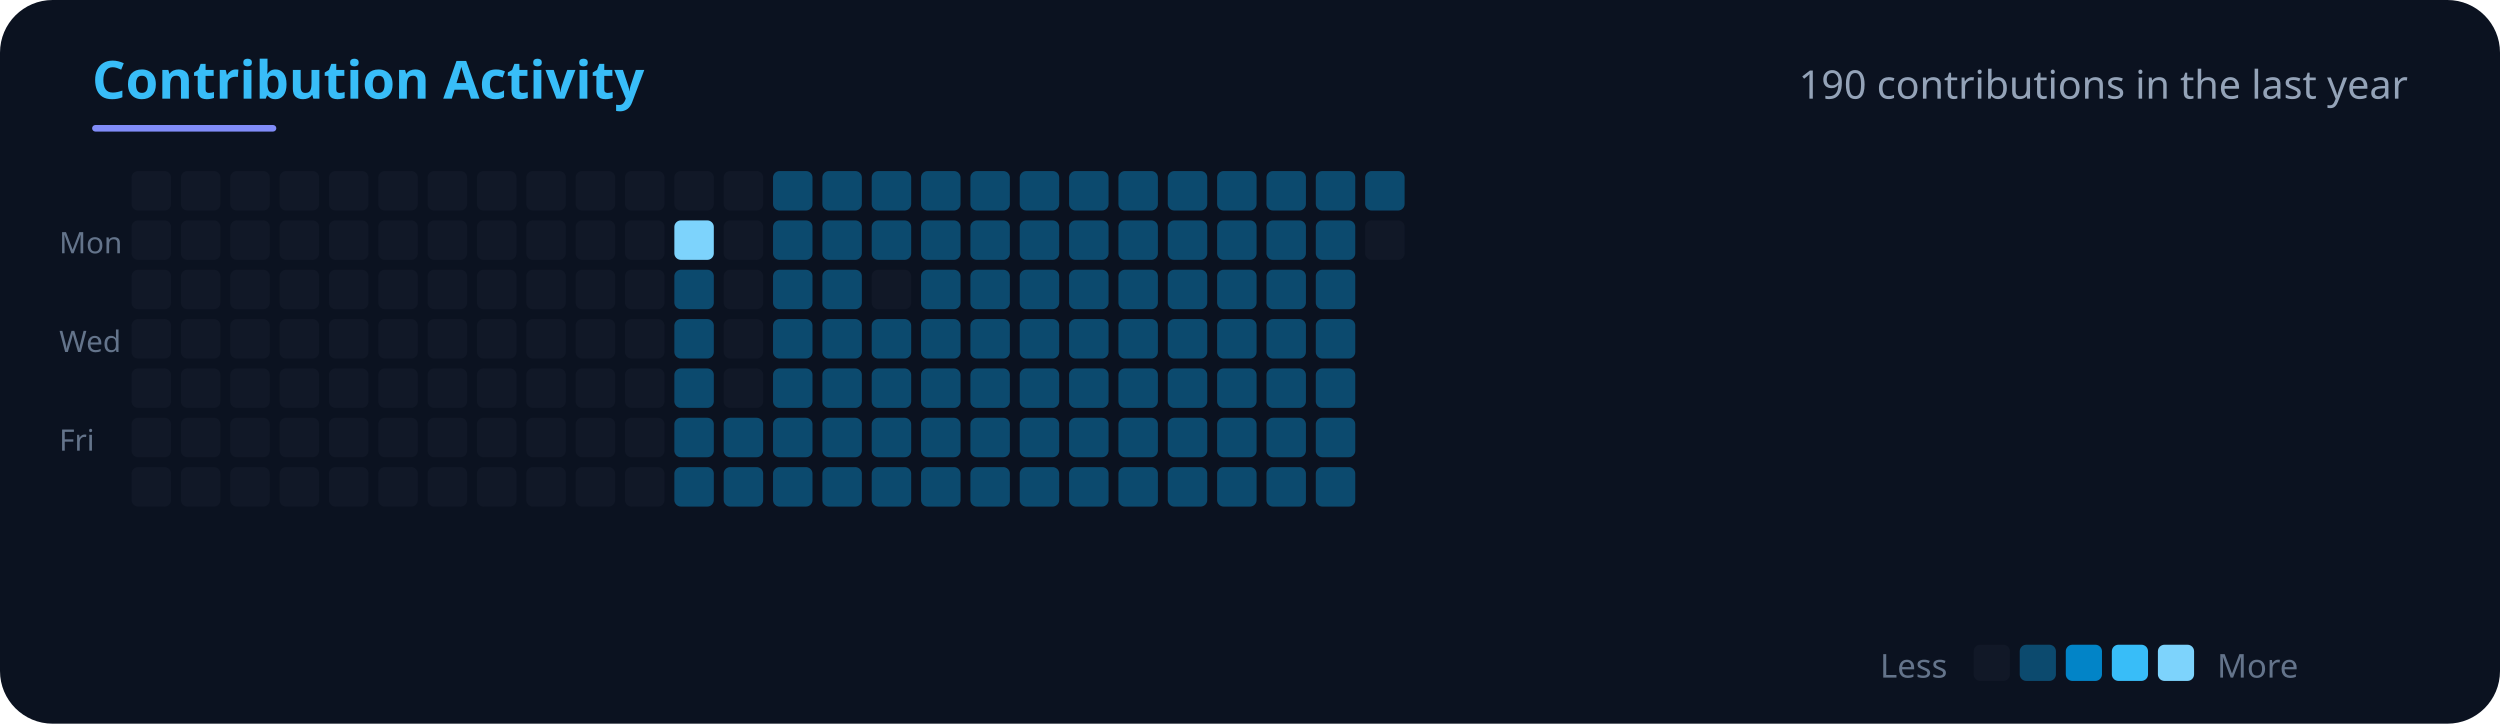
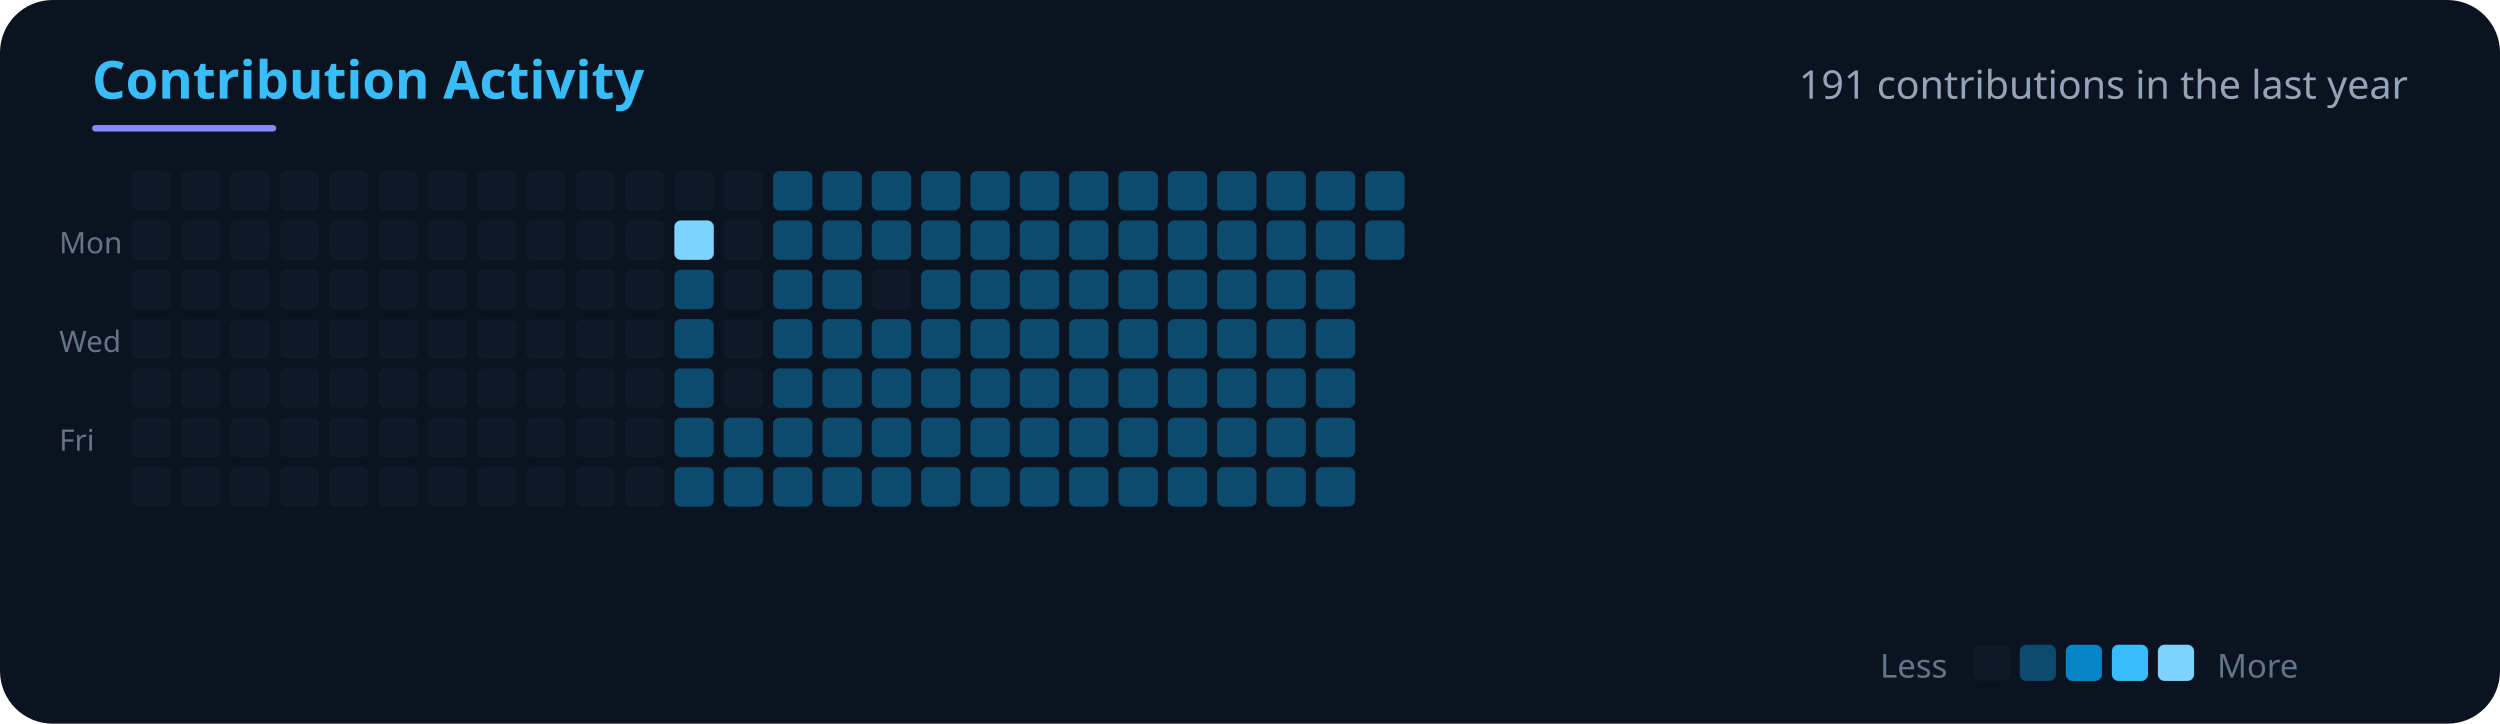
<svg xmlns="http://www.w3.org/2000/svg" width="760" height="220" viewBox="0 0 760 220" role="img">
  <rect width="100%" height="100%" rx="16" fill="#0B1220" />
  <text x="28" y="30" fill="#38BDF8" font-family="Segoe UI, Ubuntu, sans-serif" font-size="16" font-weight="700">Contribution Activity</text>
-   <text x="732" y="30" text-anchor="end" fill="#94A3B8" font-family="Segoe UI, Ubuntu, sans-serif" font-size="12">190 contributions in the last year</text>
+   <text x="732" y="30" text-anchor="end" fill="#94A3B8" font-family="Segoe UI, Ubuntu, sans-serif" font-size="12">191 contributions in the last year</text>
  <rect x="28" y="38" width="56" height="2" rx="1" fill="#818CF8" />
  <text x="18" y="77" fill="#64748B" font-family="Segoe UI, Ubuntu, sans-serif" font-size="9">Mon</text>
  <text x="18" y="107" fill="#64748B" font-family="Segoe UI, Ubuntu, sans-serif" font-size="9">Wed</text>
  <text x="18" y="137" fill="#64748B" font-family="Segoe UI, Ubuntu, sans-serif" font-size="9">Fri</text>
  <rect x="40" y="52" width="12" height="12" rx="2" fill="#111827" />
  <rect x="40" y="67" width="12" height="12" rx="2" fill="#111827" />
  <rect x="40" y="82" width="12" height="12" rx="2" fill="#111827" />
  <rect x="40" y="97" width="12" height="12" rx="2" fill="#111827" />
  <rect x="40" y="112" width="12" height="12" rx="2" fill="#111827" />
  <rect x="40" y="127" width="12" height="12" rx="2" fill="#111827" />
  <rect x="40" y="142" width="12" height="12" rx="2" fill="#111827" />
  <rect x="55" y="52" width="12" height="12" rx="2" fill="#111827" />
  <rect x="55" y="67" width="12" height="12" rx="2" fill="#111827" />
  <rect x="55" y="82" width="12" height="12" rx="2" fill="#111827" />
  <rect x="55" y="97" width="12" height="12" rx="2" fill="#111827" />
  <rect x="55" y="112" width="12" height="12" rx="2" fill="#111827" />
  <rect x="55" y="127" width="12" height="12" rx="2" fill="#111827" />
  <rect x="55" y="142" width="12" height="12" rx="2" fill="#111827" />
  <rect x="70" y="52" width="12" height="12" rx="2" fill="#111827" />
  <rect x="70" y="67" width="12" height="12" rx="2" fill="#111827" />
  <rect x="70" y="82" width="12" height="12" rx="2" fill="#111827" />
  <rect x="70" y="97" width="12" height="12" rx="2" fill="#111827" />
  <rect x="70" y="112" width="12" height="12" rx="2" fill="#111827" />
  <rect x="70" y="127" width="12" height="12" rx="2" fill="#111827" />
  <rect x="70" y="142" width="12" height="12" rx="2" fill="#111827" />
  <rect x="85" y="52" width="12" height="12" rx="2" fill="#111827" />
  <rect x="85" y="67" width="12" height="12" rx="2" fill="#111827" />
  <rect x="85" y="82" width="12" height="12" rx="2" fill="#111827" />
  <rect x="85" y="97" width="12" height="12" rx="2" fill="#111827" />
  <rect x="85" y="112" width="12" height="12" rx="2" fill="#111827" />
  <rect x="85" y="127" width="12" height="12" rx="2" fill="#111827" />
  <rect x="85" y="142" width="12" height="12" rx="2" fill="#111827" />
  <rect x="100" y="52" width="12" height="12" rx="2" fill="#111827" />
  <rect x="100" y="67" width="12" height="12" rx="2" fill="#111827" />
  <rect x="100" y="82" width="12" height="12" rx="2" fill="#111827" />
  <rect x="100" y="97" width="12" height="12" rx="2" fill="#111827" />
  <rect x="100" y="112" width="12" height="12" rx="2" fill="#111827" />
  <rect x="100" y="127" width="12" height="12" rx="2" fill="#111827" />
  <rect x="100" y="142" width="12" height="12" rx="2" fill="#111827" />
  <rect x="115" y="52" width="12" height="12" rx="2" fill="#111827" />
  <rect x="115" y="67" width="12" height="12" rx="2" fill="#111827" />
  <rect x="115" y="82" width="12" height="12" rx="2" fill="#111827" />
  <rect x="115" y="97" width="12" height="12" rx="2" fill="#111827" />
  <rect x="115" y="112" width="12" height="12" rx="2" fill="#111827" />
  <rect x="115" y="127" width="12" height="12" rx="2" fill="#111827" />
  <rect x="115" y="142" width="12" height="12" rx="2" fill="#111827" />
  <rect x="130" y="52" width="12" height="12" rx="2" fill="#111827" />
  <rect x="130" y="67" width="12" height="12" rx="2" fill="#111827" />
  <rect x="130" y="82" width="12" height="12" rx="2" fill="#111827" />
  <rect x="130" y="97" width="12" height="12" rx="2" fill="#111827" />
  <rect x="130" y="112" width="12" height="12" rx="2" fill="#111827" />
  <rect x="130" y="127" width="12" height="12" rx="2" fill="#111827" />
  <rect x="130" y="142" width="12" height="12" rx="2" fill="#111827" />
  <rect x="145" y="52" width="12" height="12" rx="2" fill="#111827" />
  <rect x="145" y="67" width="12" height="12" rx="2" fill="#111827" />
  <rect x="145" y="82" width="12" height="12" rx="2" fill="#111827" />
  <rect x="145" y="97" width="12" height="12" rx="2" fill="#111827" />
  <rect x="145" y="112" width="12" height="12" rx="2" fill="#111827" />
  <rect x="145" y="127" width="12" height="12" rx="2" fill="#111827" />
  <rect x="145" y="142" width="12" height="12" rx="2" fill="#111827" />
  <rect x="160" y="52" width="12" height="12" rx="2" fill="#111827" />
  <rect x="160" y="67" width="12" height="12" rx="2" fill="#111827" />
  <rect x="160" y="82" width="12" height="12" rx="2" fill="#111827" />
  <rect x="160" y="97" width="12" height="12" rx="2" fill="#111827" />
  <rect x="160" y="112" width="12" height="12" rx="2" fill="#111827" />
  <rect x="160" y="127" width="12" height="12" rx="2" fill="#111827" />
  <rect x="160" y="142" width="12" height="12" rx="2" fill="#111827" />
  <rect x="175" y="52" width="12" height="12" rx="2" fill="#111827" />
  <rect x="175" y="67" width="12" height="12" rx="2" fill="#111827" />
  <rect x="175" y="82" width="12" height="12" rx="2" fill="#111827" />
  <rect x="175" y="97" width="12" height="12" rx="2" fill="#111827" />
  <rect x="175" y="112" width="12" height="12" rx="2" fill="#111827" />
  <rect x="175" y="127" width="12" height="12" rx="2" fill="#111827" />
  <rect x="175" y="142" width="12" height="12" rx="2" fill="#111827" />
  <rect x="190" y="52" width="12" height="12" rx="2" fill="#111827" />
  <rect x="190" y="67" width="12" height="12" rx="2" fill="#111827" />
  <rect x="190" y="82" width="12" height="12" rx="2" fill="#111827" />
  <rect x="190" y="97" width="12" height="12" rx="2" fill="#111827" />
  <rect x="190" y="112" width="12" height="12" rx="2" fill="#111827" />
  <rect x="190" y="127" width="12" height="12" rx="2" fill="#111827" />
  <rect x="190" y="142" width="12" height="12" rx="2" fill="#111827" />
  <rect x="205" y="52" width="12" height="12" rx="2" fill="#111827" />
  <rect x="205" y="67" width="12" height="12" rx="2" fill="#7DD3FC" />
  <rect x="205" y="82" width="12" height="12" rx="2" fill="#0C4A6E" />
  <rect x="205" y="97" width="12" height="12" rx="2" fill="#0C4A6E" />
  <rect x="205" y="112" width="12" height="12" rx="2" fill="#0C4A6E" />
  <rect x="205" y="127" width="12" height="12" rx="2" fill="#0C4A6E" />
  <rect x="205" y="142" width="12" height="12" rx="2" fill="#0C4A6E" />
  <rect x="220" y="52" width="12" height="12" rx="2" fill="#111827" />
  <rect x="220" y="67" width="12" height="12" rx="2" fill="#111827" />
  <rect x="220" y="82" width="12" height="12" rx="2" fill="#111827" />
  <rect x="220" y="97" width="12" height="12" rx="2" fill="#111827" />
  <rect x="220" y="112" width="12" height="12" rx="2" fill="#111827" />
  <rect x="220" y="127" width="12" height="12" rx="2" fill="#0C4A6E" />
  <rect x="220" y="142" width="12" height="12" rx="2" fill="#0C4A6E" />
  <rect x="235" y="52" width="12" height="12" rx="2" fill="#0C4A6E" />
  <rect x="235" y="67" width="12" height="12" rx="2" fill="#0C4A6E" />
  <rect x="235" y="82" width="12" height="12" rx="2" fill="#0C4A6E" />
  <rect x="235" y="97" width="12" height="12" rx="2" fill="#0C4A6E" />
  <rect x="235" y="112" width="12" height="12" rx="2" fill="#0C4A6E" />
  <rect x="235" y="127" width="12" height="12" rx="2" fill="#0C4A6E" />
  <rect x="235" y="142" width="12" height="12" rx="2" fill="#0C4A6E" />
  <rect x="250" y="52" width="12" height="12" rx="2" fill="#0C4A6E" />
  <rect x="250" y="67" width="12" height="12" rx="2" fill="#0C4A6E" />
  <rect x="250" y="82" width="12" height="12" rx="2" fill="#0C4A6E" />
  <rect x="250" y="97" width="12" height="12" rx="2" fill="#0C4A6E" />
  <rect x="250" y="112" width="12" height="12" rx="2" fill="#0C4A6E" />
  <rect x="250" y="127" width="12" height="12" rx="2" fill="#0C4A6E" />
  <rect x="250" y="142" width="12" height="12" rx="2" fill="#0C4A6E" />
  <rect x="265" y="52" width="12" height="12" rx="2" fill="#0C4A6E" />
  <rect x="265" y="67" width="12" height="12" rx="2" fill="#0C4A6E" />
  <rect x="265" y="82" width="12" height="12" rx="2" fill="#111827" />
  <rect x="265" y="97" width="12" height="12" rx="2" fill="#0C4A6E" />
  <rect x="265" y="112" width="12" height="12" rx="2" fill="#0C4A6E" />
  <rect x="265" y="127" width="12" height="12" rx="2" fill="#0C4A6E" />
  <rect x="265" y="142" width="12" height="12" rx="2" fill="#0C4A6E" />
  <rect x="280" y="52" width="12" height="12" rx="2" fill="#0C4A6E" />
  <rect x="280" y="67" width="12" height="12" rx="2" fill="#0C4A6E" />
  <rect x="280" y="82" width="12" height="12" rx="2" fill="#0C4A6E" />
  <rect x="280" y="97" width="12" height="12" rx="2" fill="#0C4A6E" />
  <rect x="280" y="112" width="12" height="12" rx="2" fill="#0C4A6E" />
  <rect x="280" y="127" width="12" height="12" rx="2" fill="#0C4A6E" />
  <rect x="280" y="142" width="12" height="12" rx="2" fill="#0C4A6E" />
  <rect x="295" y="52" width="12" height="12" rx="2" fill="#0C4A6E" />
  <rect x="295" y="67" width="12" height="12" rx="2" fill="#0C4A6E" />
  <rect x="295" y="82" width="12" height="12" rx="2" fill="#0C4A6E" />
  <rect x="295" y="97" width="12" height="12" rx="2" fill="#0C4A6E" />
  <rect x="295" y="112" width="12" height="12" rx="2" fill="#0C4A6E" />
  <rect x="295" y="127" width="12" height="12" rx="2" fill="#0C4A6E" />
  <rect x="295" y="142" width="12" height="12" rx="2" fill="#0C4A6E" />
  <rect x="310" y="52" width="12" height="12" rx="2" fill="#0C4A6E" />
  <rect x="310" y="67" width="12" height="12" rx="2" fill="#0C4A6E" />
  <rect x="310" y="82" width="12" height="12" rx="2" fill="#0C4A6E" />
  <rect x="310" y="97" width="12" height="12" rx="2" fill="#0C4A6E" />
  <rect x="310" y="112" width="12" height="12" rx="2" fill="#0C4A6E" />
  <rect x="310" y="127" width="12" height="12" rx="2" fill="#0C4A6E" />
  <rect x="310" y="142" width="12" height="12" rx="2" fill="#0C4A6E" />
  <rect x="325" y="52" width="12" height="12" rx="2" fill="#0C4A6E" />
  <rect x="325" y="67" width="12" height="12" rx="2" fill="#0C4A6E" />
  <rect x="325" y="82" width="12" height="12" rx="2" fill="#0C4A6E" />
  <rect x="325" y="97" width="12" height="12" rx="2" fill="#0C4A6E" />
  <rect x="325" y="112" width="12" height="12" rx="2" fill="#0C4A6E" />
  <rect x="325" y="127" width="12" height="12" rx="2" fill="#0C4A6E" />
  <rect x="325" y="142" width="12" height="12" rx="2" fill="#0C4A6E" />
  <rect x="340" y="52" width="12" height="12" rx="2" fill="#0C4A6E" />
  <rect x="340" y="67" width="12" height="12" rx="2" fill="#0C4A6E" />
  <rect x="340" y="82" width="12" height="12" rx="2" fill="#0C4A6E" />
  <rect x="340" y="97" width="12" height="12" rx="2" fill="#0C4A6E" />
  <rect x="340" y="112" width="12" height="12" rx="2" fill="#0C4A6E" />
  <rect x="340" y="127" width="12" height="12" rx="2" fill="#0C4A6E" />
  <rect x="340" y="142" width="12" height="12" rx="2" fill="#0C4A6E" />
  <rect x="355" y="52" width="12" height="12" rx="2" fill="#0C4A6E" />
  <rect x="355" y="67" width="12" height="12" rx="2" fill="#0C4A6E" />
  <rect x="355" y="82" width="12" height="12" rx="2" fill="#0C4A6E" />
  <rect x="355" y="97" width="12" height="12" rx="2" fill="#0C4A6E" />
  <rect x="355" y="112" width="12" height="12" rx="2" fill="#0C4A6E" />
  <rect x="355" y="127" width="12" height="12" rx="2" fill="#0C4A6E" />
  <rect x="355" y="142" width="12" height="12" rx="2" fill="#0C4A6E" />
  <rect x="370" y="52" width="12" height="12" rx="2" fill="#0C4A6E" />
  <rect x="370" y="67" width="12" height="12" rx="2" fill="#0C4A6E" />
  <rect x="370" y="82" width="12" height="12" rx="2" fill="#0C4A6E" />
  <rect x="370" y="97" width="12" height="12" rx="2" fill="#0C4A6E" />
  <rect x="370" y="112" width="12" height="12" rx="2" fill="#0C4A6E" />
  <rect x="370" y="127" width="12" height="12" rx="2" fill="#0C4A6E" />
  <rect x="370" y="142" width="12" height="12" rx="2" fill="#0C4A6E" />
  <rect x="385" y="52" width="12" height="12" rx="2" fill="#0C4A6E" />
  <rect x="385" y="67" width="12" height="12" rx="2" fill="#0C4A6E" />
  <rect x="385" y="82" width="12" height="12" rx="2" fill="#0C4A6E" />
  <rect x="385" y="97" width="12" height="12" rx="2" fill="#0C4A6E" />
  <rect x="385" y="112" width="12" height="12" rx="2" fill="#0C4A6E" />
  <rect x="385" y="127" width="12" height="12" rx="2" fill="#0C4A6E" />
  <rect x="385" y="142" width="12" height="12" rx="2" fill="#0C4A6E" />
  <rect x="400" y="52" width="12" height="12" rx="2" fill="#0C4A6E" />
  <rect x="400" y="67" width="12" height="12" rx="2" fill="#0C4A6E" />
  <rect x="400" y="82" width="12" height="12" rx="2" fill="#0C4A6E" />
  <rect x="400" y="97" width="12" height="12" rx="2" fill="#0C4A6E" />
  <rect x="400" y="112" width="12" height="12" rx="2" fill="#0C4A6E" />
  <rect x="400" y="127" width="12" height="12" rx="2" fill="#0C4A6E" />
  <rect x="400" y="142" width="12" height="12" rx="2" fill="#0C4A6E" />
  <rect x="415" y="52" width="12" height="12" rx="2" fill="#0C4A6E" />
-   <rect x="415" y="67" width="12" height="12" rx="2" fill="#111827" />
+   <rect x="415" y="67" width="12" height="12" rx="2" fill="#0C4A6E" />
  <text x="592" y="206" text-anchor="end" fill="#64748B" font-size="10" font-family="Segoe UI, Ubuntu, sans-serif">Less</text>
  <rect x="600" y="196" width="11" height="11" rx="2" fill="#111827" />
  <rect x="614" y="196" width="11" height="11" rx="2" fill="#0C4A6E" />
  <rect x="628" y="196" width="11" height="11" rx="2" fill="#0284C7" />
  <rect x="642" y="196" width="11" height="11" rx="2" fill="#38BDF8" />
  <rect x="656" y="196" width="11" height="11" rx="2" fill="#7DD3FC" />
  <text x="674" y="206" fill="#64748B" font-size="10" font-family="Segoe UI, Ubuntu, sans-serif">More</text>
</svg>
